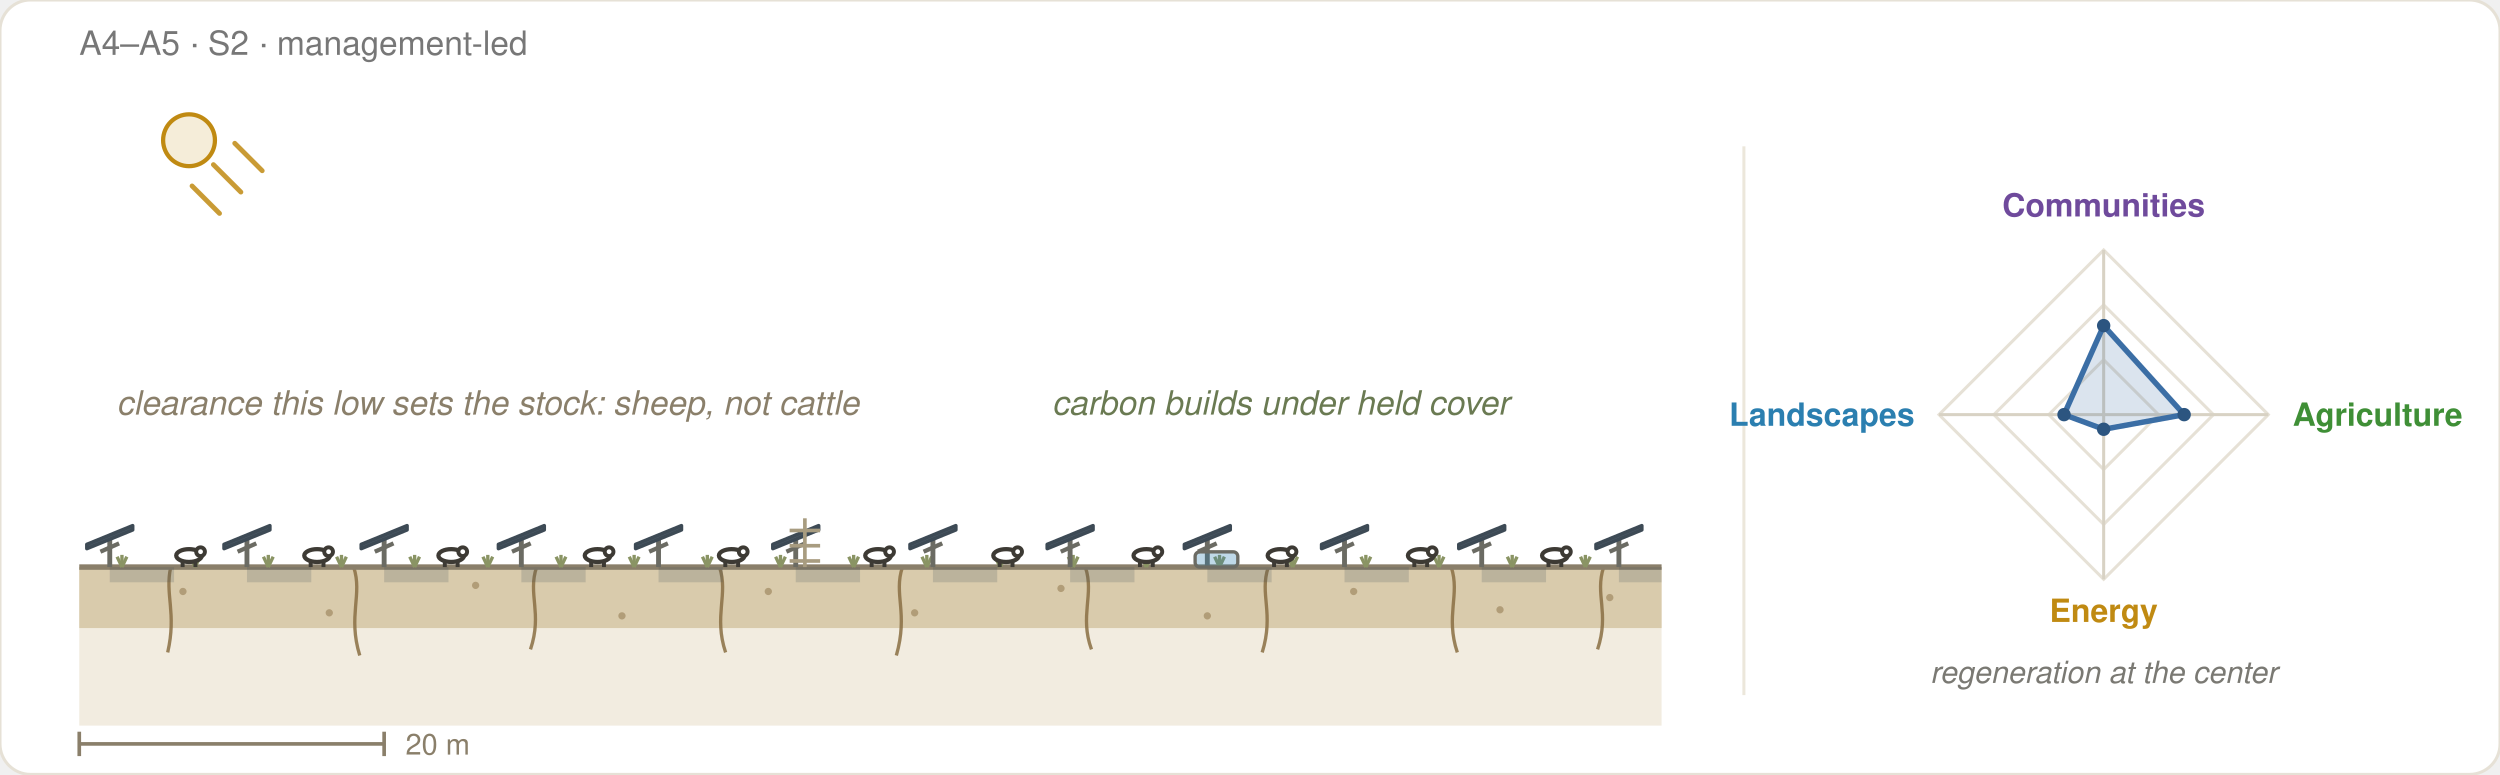
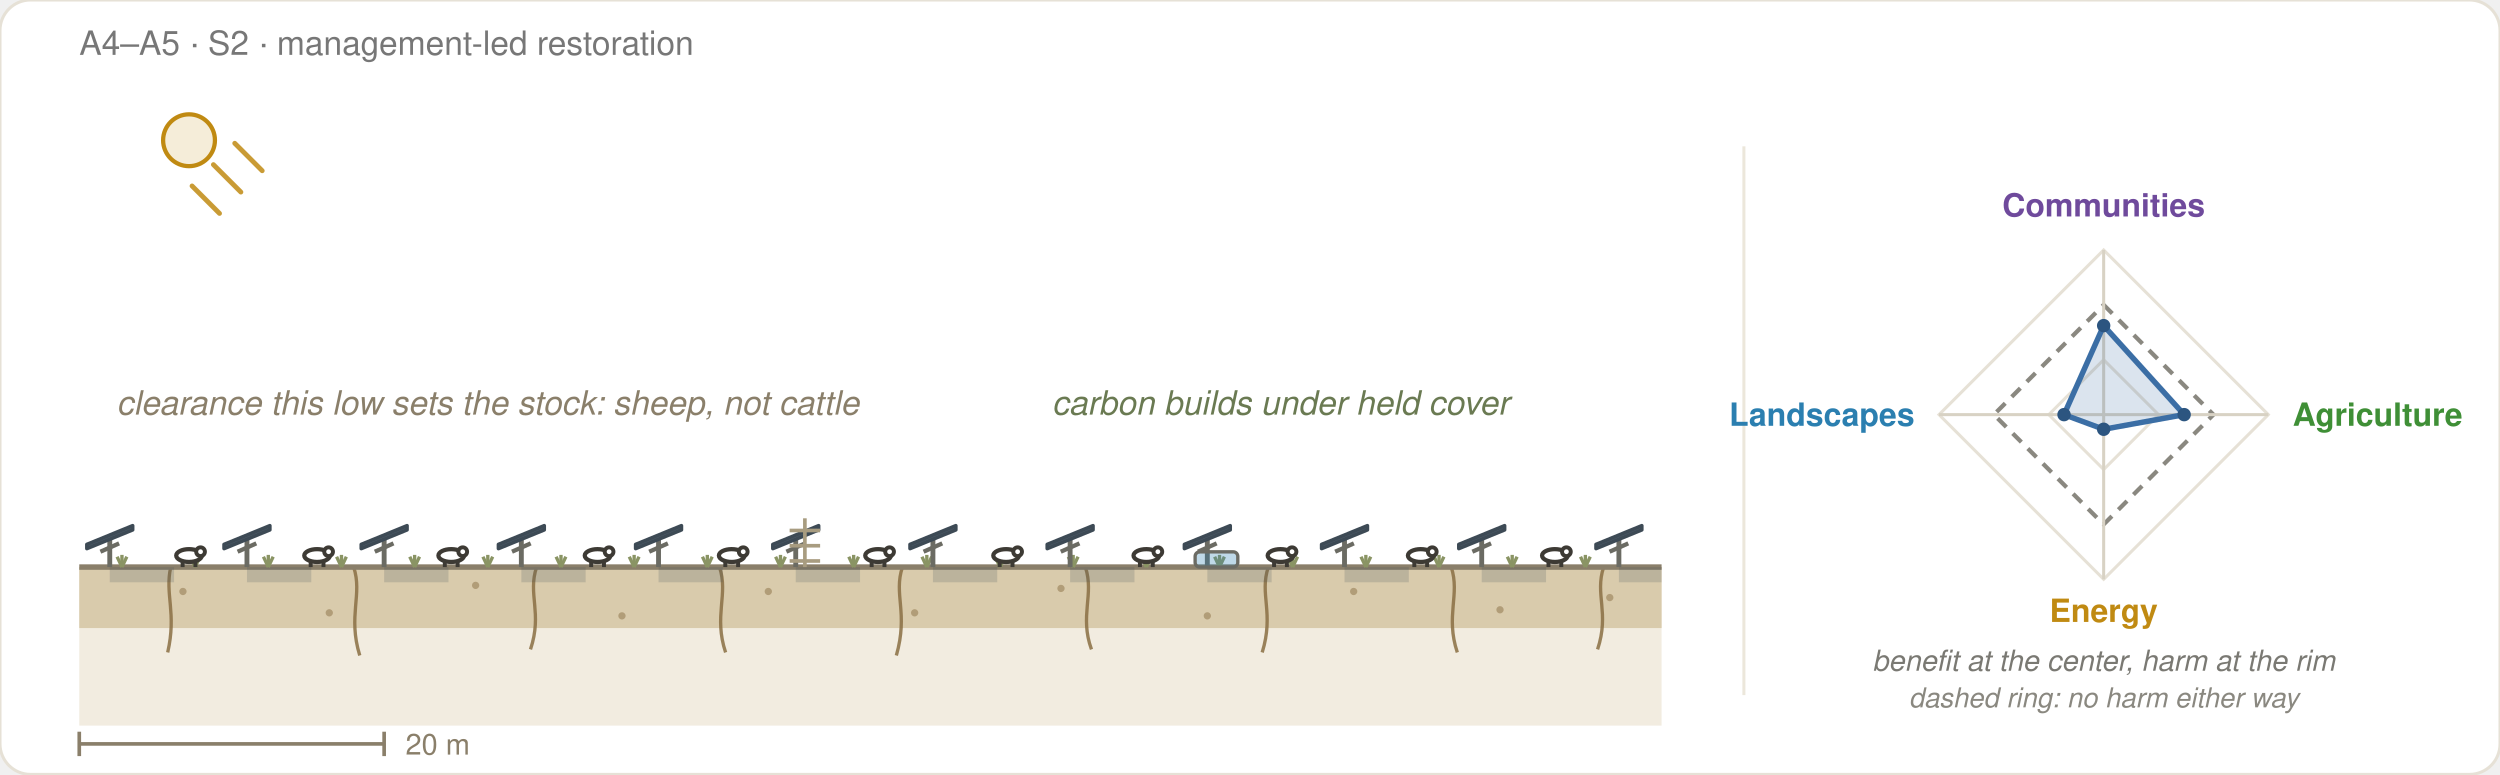
<svg xmlns="http://www.w3.org/2000/svg" viewBox="0 14 820 254" width="820" height="254" font-family="Helvetica, Arial, sans-serif" role="img">
  <defs>
    <g id="module">
      <line x1="-9" y1="16" x2="9" y2="8" stroke="#6b6b63" stroke-width="1.4" vector-effect="non-scaling-stroke" />
      <polygon points="-22,9 22,-9 22,-5 -22,13" fill="#5b6b7a" stroke="#3d4a55" stroke-width="1.2" stroke-linejoin="round" vector-effect="non-scaling-stroke" />
    </g>
    <g id="sheep">
      <ellipse cx="0" cy="-9" rx="10" ry="5" fill="#ffffff" stroke="#3d3a34" stroke-width="1.4" vector-effect="non-scaling-stroke" />
      <circle cx="9" cy="-12" r="3.4" fill="#ffffff" stroke="#3d3a34" stroke-width="1.3" vector-effect="non-scaling-stroke" />
      <line x1="-5" y1="-4" x2="-5" y2="0" stroke="#3d3a34" stroke-width="1.3" vector-effect="non-scaling-stroke" />
      <line x1="5" y1="-4" x2="5" y2="0" stroke="#3d3a34" stroke-width="1.3" vector-effect="non-scaling-stroke" />
    </g>
    <g id="tuft">
      <line x1="0" y1="0" x2="-1.6" y2="-3.4" stroke="#8a9464" stroke-width="1.1" />
      <line x1="0" y1="0" x2="0" y2="-4" stroke="#8a9464" stroke-width="1.1" />
      <line x1="0" y1="0" x2="1.6" y2="-3.4" stroke="#8a9464" stroke-width="1.1" />
    </g>
    <clipPath id="soilclipG">
      <path d="M26,200 L545,200 L545,252 L26,252 Z" />
    </clipPath>
  </defs>
  <rect y="14" width="820" height="254" rx="10" fill="#ffffff" stroke="#e6e1d6" />
-   <text x="26" y="32" fill="#777" font-size="11">A4–A5 · S2 · management-led</text>
+   <text x="26" y="32" fill="#777" font-size="11">A4–A5 · S2 · management-led restoration</text>
  <g stroke="#c08a12" stroke-linecap="round">
    <circle cx="62" cy="60" r="8.5" fill="#c08a12" fill-opacity="0.16" stroke-width="1.4" />
    <g stroke-width="1.6" opacity="0.85">
      <line x1="63" y1="75" x2="72" y2="84" />
      <line x1="70" y1="68" x2="79" y2="77" />
      <line x1="77" y1="61" x2="86" y2="70" />
    </g>
  </g>
  <path d="M26,200 L545,200 L545,252 L26,252 Z" fill="#f2ece0" />
  <g clip-path="url(#soilclipG)">
    <path d="M26,200 L545,200 L545,220 L26,220 Z" fill="#d9cbac" />
    <g fill="#8a6f43" opacity="0.5">
      <circle cx="60" cy="208" r="1.2" />
      <circle cx="108" cy="215" r="1.2" />
      <circle cx="156" cy="206" r="1.2" />
      <circle cx="204" cy="216" r="1.2" />
      <circle cx="252" cy="208" r="1.2" />
      <circle cx="300" cy="215" r="1.2" />
      <circle cx="348" cy="207" r="1.2" />
      <circle cx="396" cy="216" r="1.2" />
      <circle cx="444" cy="208" r="1.2" />
      <circle cx="492" cy="214" r="1.2" />
      <circle cx="528" cy="210" r="1.2" />
    </g>
    <g fill="none" stroke="#8a6f43" stroke-width="1.1" opacity="0.85">
      <path d="M56,200 C54,209 58,215 55,228" />
      <path d="M116,200 C119,209 114,216 118,229" />
      <path d="M176,200 C173,209 178,215 174,227" />
      <path d="M236,200 C239,209 234,216 238,228" />
      <path d="M296,200 C293,209 298,215 294,229" />
      <path d="M356,200 C359,209 354,216 358,227" />
      <path d="M416,200 C413,209 418,215 414,228" />
      <path d="M476,200 C479,209 474,216 478,228" />
      <path d="M526,200 C523,209 528,215 524,227" />
    </g>
  </g>
  <path d="M26,200 L545,200" fill="none" stroke="#8a7f6a" stroke-width="1.8" />
  <g fill="#3d4a55" opacity="0.19">
    <path d="M36,200 h21.1 v5 h-21.1 z" />
    <path d="M81,200 h21.1 v5 h-21.1 z" />
    <path d="M126,200 h21.1 v5 h-21.1 z" />
    <path d="M171,200 h21.1 v5 h-21.1 z" />
    <path d="M216,200 h21.1 v5 h-21.1 z" />
    <path d="M261,200 h21.1 v5 h-21.1 z" />
    <path d="M306,200 h21.1 v5 h-21.1 z" />
    <path d="M351,200 h21.1 v5 h-21.1 z" />
    <path d="M396,200 h21.1 v5 h-21.1 z" />
    <path d="M441,200 h21.1 v5 h-21.1 z" />
    <path d="M486,200 h21.1 v5 h-21.1 z" />
    <path d="M531,200 h14 v5 h-14 z" />
  </g>
  <g>
    <use href="#tuft" x="40" y="200" />
    <use href="#tuft" x="64" y="200" />
    <use href="#tuft" x="88" y="200" />
    <use href="#tuft" x="112" y="200" />
    <use href="#tuft" x="136" y="200" />
    <use href="#tuft" x="160" y="200" />
    <use href="#tuft" x="184" y="200" />
    <use href="#tuft" x="208" y="200" />
    <use href="#tuft" x="232" y="200" />
    <use href="#tuft" x="256" y="200" />
    <use href="#tuft" x="280" y="200" />
    <use href="#tuft" x="304" y="200" />
    <use href="#tuft" x="328" y="200" />
    <use href="#tuft" x="352" y="200" />
    <use href="#tuft" x="376" y="200" />
    <use href="#tuft" x="400" y="200" />
    <use href="#tuft" x="424" y="200" />
    <use href="#tuft" x="448" y="200" />
    <use href="#tuft" x="472" y="200" />
    <use href="#tuft" x="496" y="200" />
    <use href="#tuft" x="520" y="200" />
  </g>
  <g stroke="#6b6b63" stroke-width="1.6">
    <line x1="36" y1="200" x2="36" y2="189.5" />
    <line x1="81" y1="200" x2="81" y2="189.5" />
    <line x1="126" y1="200" x2="126" y2="189.5" />
    <line x1="171" y1="200" x2="171" y2="189.5" />
    <line x1="216" y1="200" x2="216" y2="189.5" />
    <line x1="261" y1="200" x2="261" y2="189.5" />
    <line x1="306" y1="200" x2="306" y2="189.5" />
    <line x1="351" y1="200" x2="351" y2="189.5" />
    <line x1="396" y1="200" x2="396" y2="189.5" />
    <line x1="441" y1="200" x2="441" y2="189.5" />
    <line x1="486" y1="200" x2="486" y2="189.5" />
    <line x1="531" y1="200" x2="531" y2="189.5" />
  </g>
  <use href="#module" transform="translate(36,189.5) scale(0.341)" />
  <use href="#module" transform="translate(81,189.5) scale(0.341)" />
  <use href="#module" transform="translate(126,189.5) scale(0.341)" />
  <use href="#module" transform="translate(171,189.5) scale(0.341)" />
  <use href="#module" transform="translate(216,189.5) scale(0.341)" />
  <use href="#module" transform="translate(261,189.5) scale(0.341)" />
  <use href="#module" transform="translate(306,189.5) scale(0.341)" />
  <use href="#module" transform="translate(351,189.5) scale(0.341)" />
  <use href="#module" transform="translate(396,189.5) scale(0.341)" />
  <use href="#module" transform="translate(441,189.5) scale(0.341)" />
  <use href="#module" transform="translate(486,189.5) scale(0.341)" />
  <use href="#module" transform="translate(531,189.5) scale(0.341)" />
  <g>
    <use href="#sheep" transform="translate(62,200) scale(0.42)" />
    <use href="#sheep" transform="translate(104,200) scale(0.42)" />
    <use href="#sheep" transform="translate(148,200) scale(0.42)" />
    <use href="#sheep" transform="translate(196,200) scale(0.42)" />
    <use href="#sheep" transform="translate(240,200) scale(0.42)" />
    <use href="#sheep" transform="translate(288,200) scale(0.42)" />
    <use href="#sheep" transform="translate(330,200) scale(0.42)" />
    <use href="#sheep" transform="translate(376,200) scale(0.42)" />
    <use href="#sheep" transform="translate(420,200) scale(0.42)" />
    <use href="#sheep" transform="translate(466,200) scale(0.42)" />
    <use href="#sheep" transform="translate(510,200) scale(0.42)" />
  </g>
  <g stroke="#a89c80" stroke-width="1.2" fill="none">
    <path d="M264,200 v-16" />
    <path d="M259,188 h10" />
    <path d="M259,193 h10" />
    <path d="M259,198 h10" />
  </g>
  <rect x="392" y="195" width="14" height="5" rx="1.5" fill="#2b7fb0" fill-opacity="0.3" stroke="#6b6b63" stroke-width="1.1" />
  <text x="160" y="150" fill="#8a7f6a" font-size="11" font-style="italic" text-anchor="middle">clearance this low sets the stock: sheep, not cattle</text>
  <text x="420" y="150" fill="#6a7a52" font-size="11" font-style="italic" text-anchor="middle">carbon builds under held cover</text>
  <g stroke="#8a7f6a" stroke-width="1.2" fill="none">
    <path d="M26,258 h100" />
    <path d="M26,254 v8" />
    <path d="M126,254 v8" />
  </g>
  <text x="133" y="261.5" fill="#8a7f6a" font-size="9.5">20 m</text>
  <line x1="572" y1="62" x2="572" y2="242" stroke="#ece7db" stroke-width="1" />
  <polygon points="690,132 708,150 690,168 672,150" fill="none" stroke="#e6e1d6" stroke-width="1" />
-   <polygon points="690,114 726,150 690,186 654,150" fill="none" stroke="#e6e1d6" stroke-width="1" />
+   <polygon points="690,114 726,150 690,186 654,150" fill="none" stroke="#8a8880" stroke-width="1.4" stroke-dasharray="4 3" />
  <polygon points="690,96 744,150 690,204 636,150" fill="none" stroke="#e6e1d6" stroke-width="1" />
  <line x1="690" y1="150" x2="690" y2="96" stroke="#d8d2c4" stroke-width="1" />
  <line x1="690" y1="150" x2="744" y2="150" stroke="#d8d2c4" stroke-width="1" />
  <line x1="690" y1="150" x2="690" y2="204" stroke="#d8d2c4" stroke-width="1" />
  <line x1="690" y1="150" x2="636" y2="150" stroke="#d8d2c4" stroke-width="1" />
  <text x="690" y="85" fill="#6f4a9c" font-size="10.5" font-weight="600" text-anchor="middle">Communities</text>
  <text x="752" y="150" fill="#3f8f36" font-size="10.5" font-weight="600" text-anchor="start" dominant-baseline="middle">Agriculture</text>
  <text x="690" y="218" fill="#c08a12" font-size="10.5" font-weight="600" text-anchor="middle">Energy</text>
  <text x="628" y="150" fill="#2b7fb0" font-size="10.5" font-weight="600" text-anchor="end" dominant-baseline="middle">Landscapes</text>
  <polygon points="690,120.8 716.4,150 690,154.8 677.0,150" fill="#3b6ea5" fill-opacity="0.18" stroke="#3b6ea5" stroke-width="1.8" />
  <circle cx="690" cy="120.8" r="2.2" fill="#2c5580" />
  <circle cx="716.4" cy="150" r="2.2" fill="#2c5580" />
  <circle cx="690" cy="154.8" r="2.2" fill="#2c5580" />
  <circle cx="677.0" cy="150" r="2.2" fill="#2c5580" />
-   <text x="690" y="238" fill="#7a7973" font-size="10" font-style="italic" text-anchor="middle">regeneration at the center</text>
+   <text x="690" y="234" fill="#7a7973" font-size="9.5" font-style="italic" text-anchor="middle">benefit at the center, harm at the rim</text>
+   <text x="690" y="246" fill="#8a8880" font-size="9" font-style="italic" text-anchor="middle">dashed ring: no harm either way</text>
</svg>
